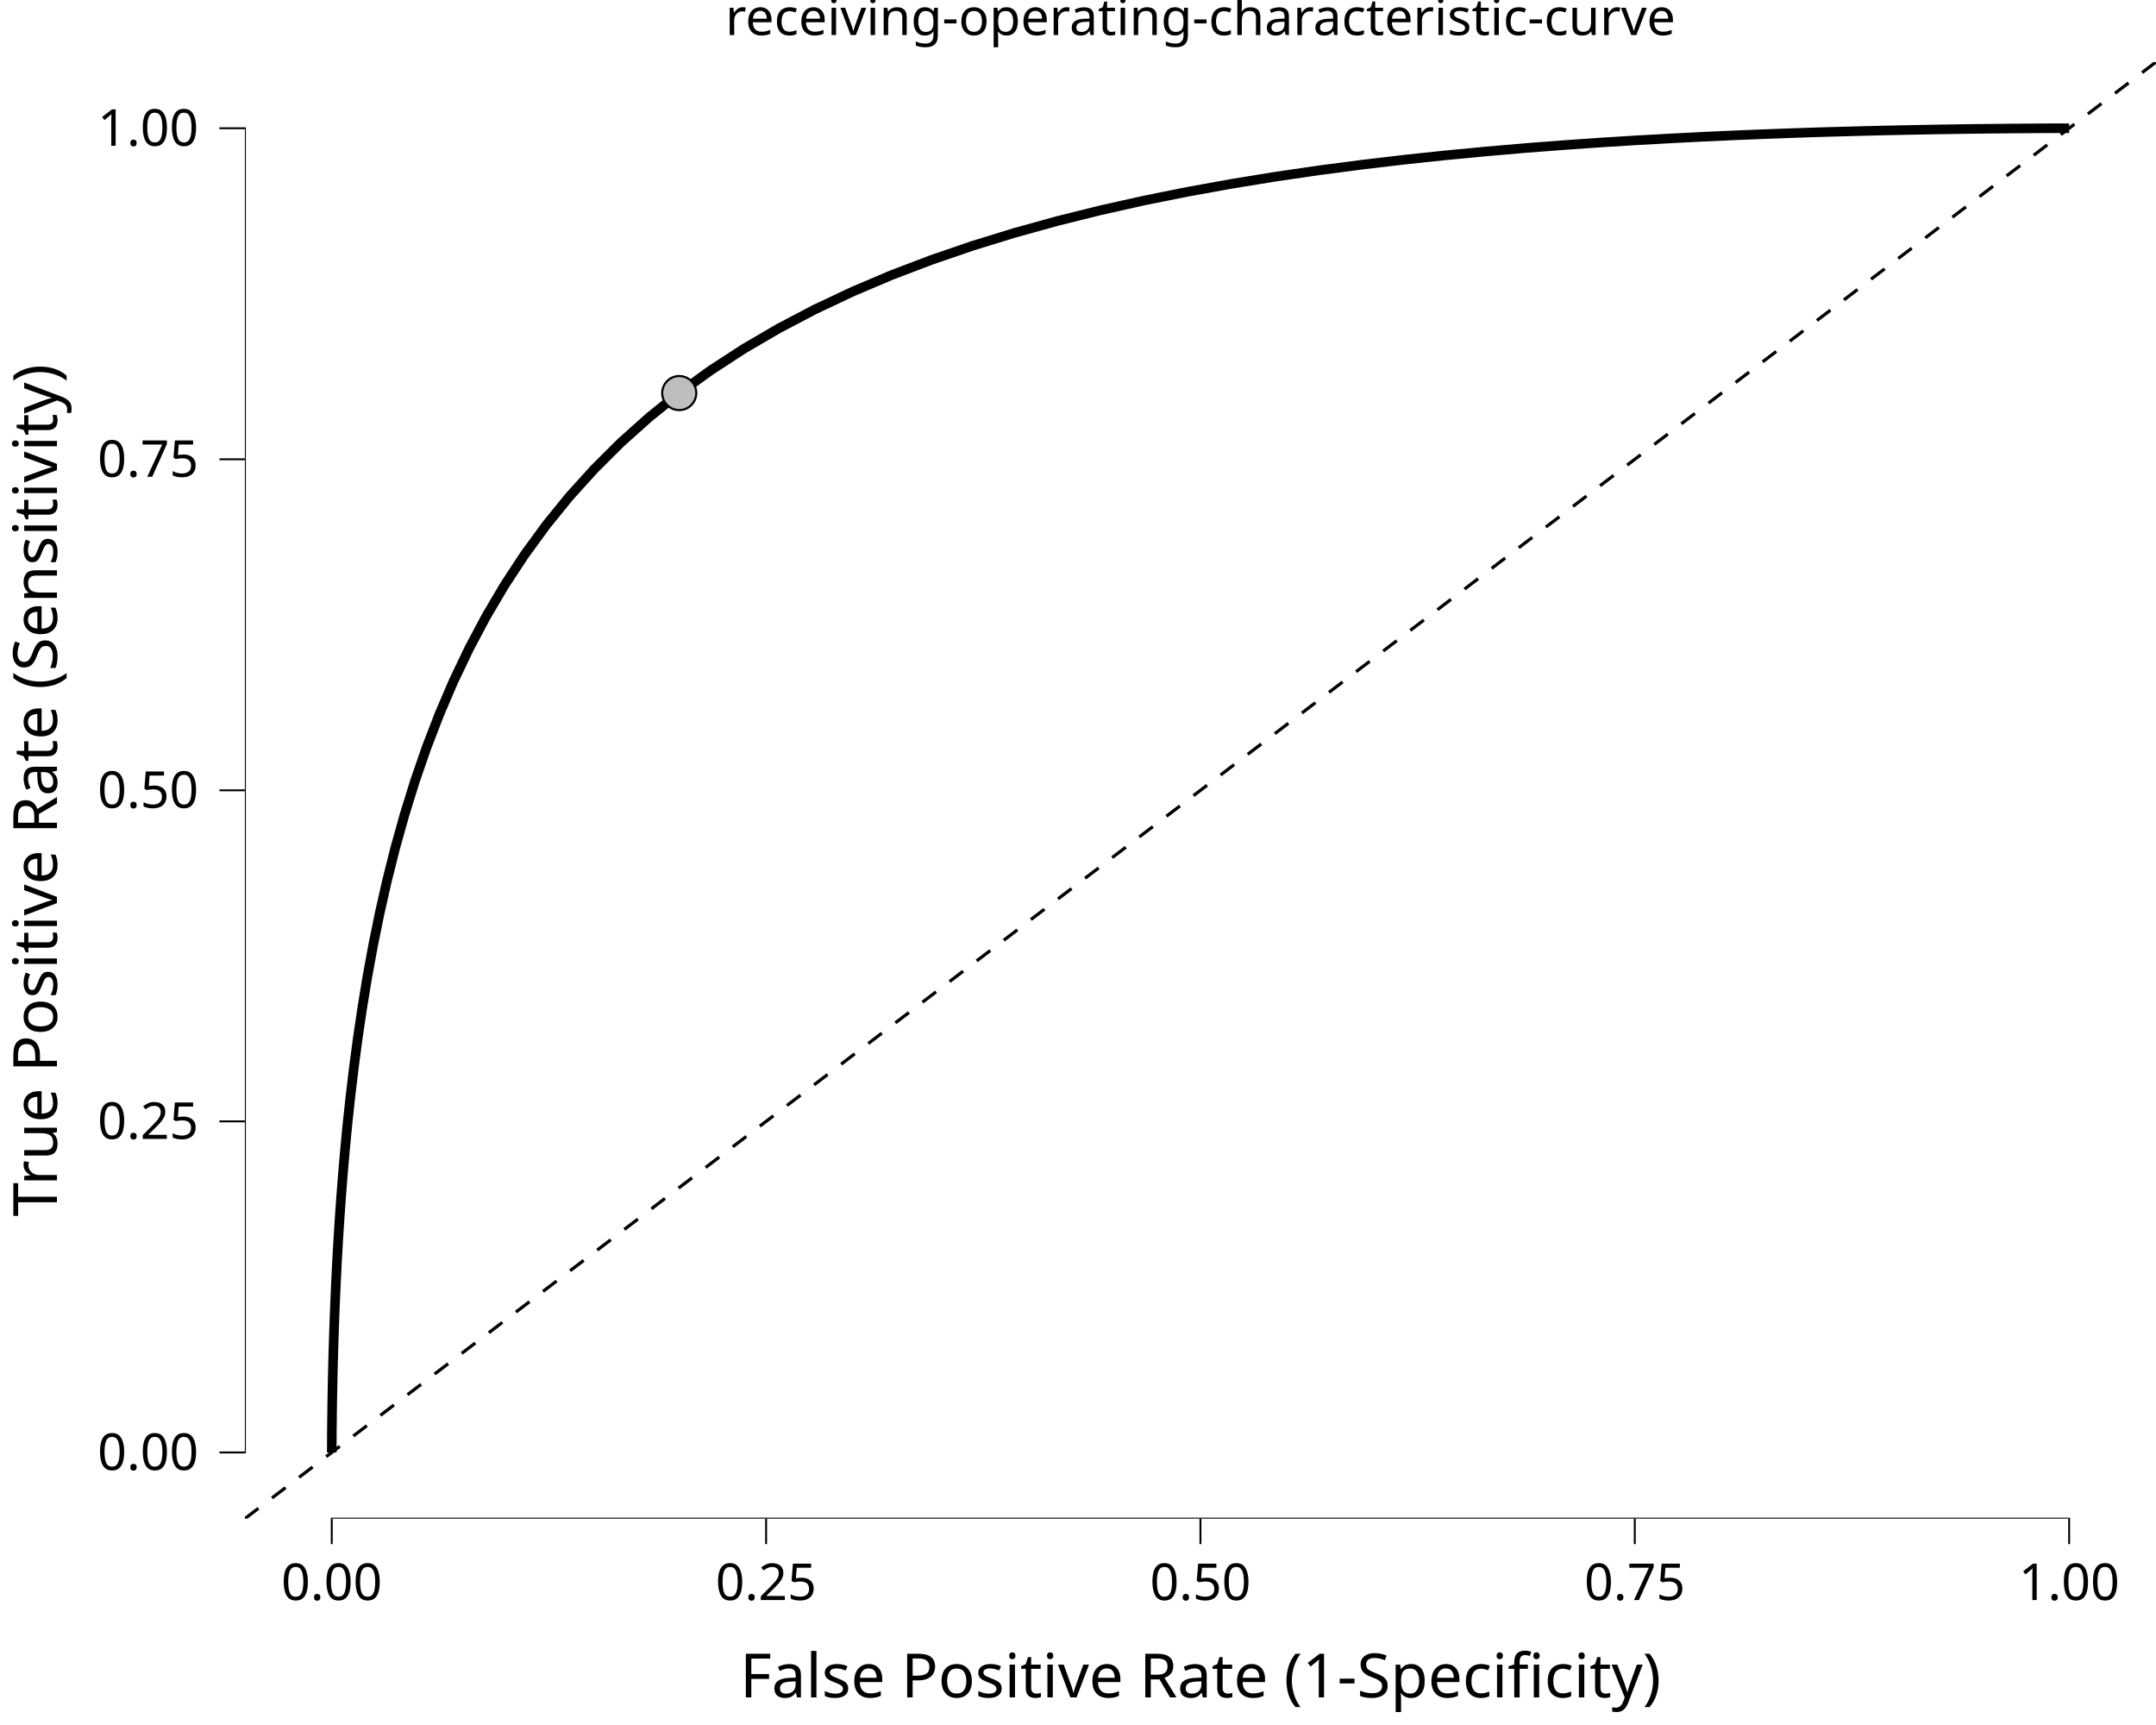
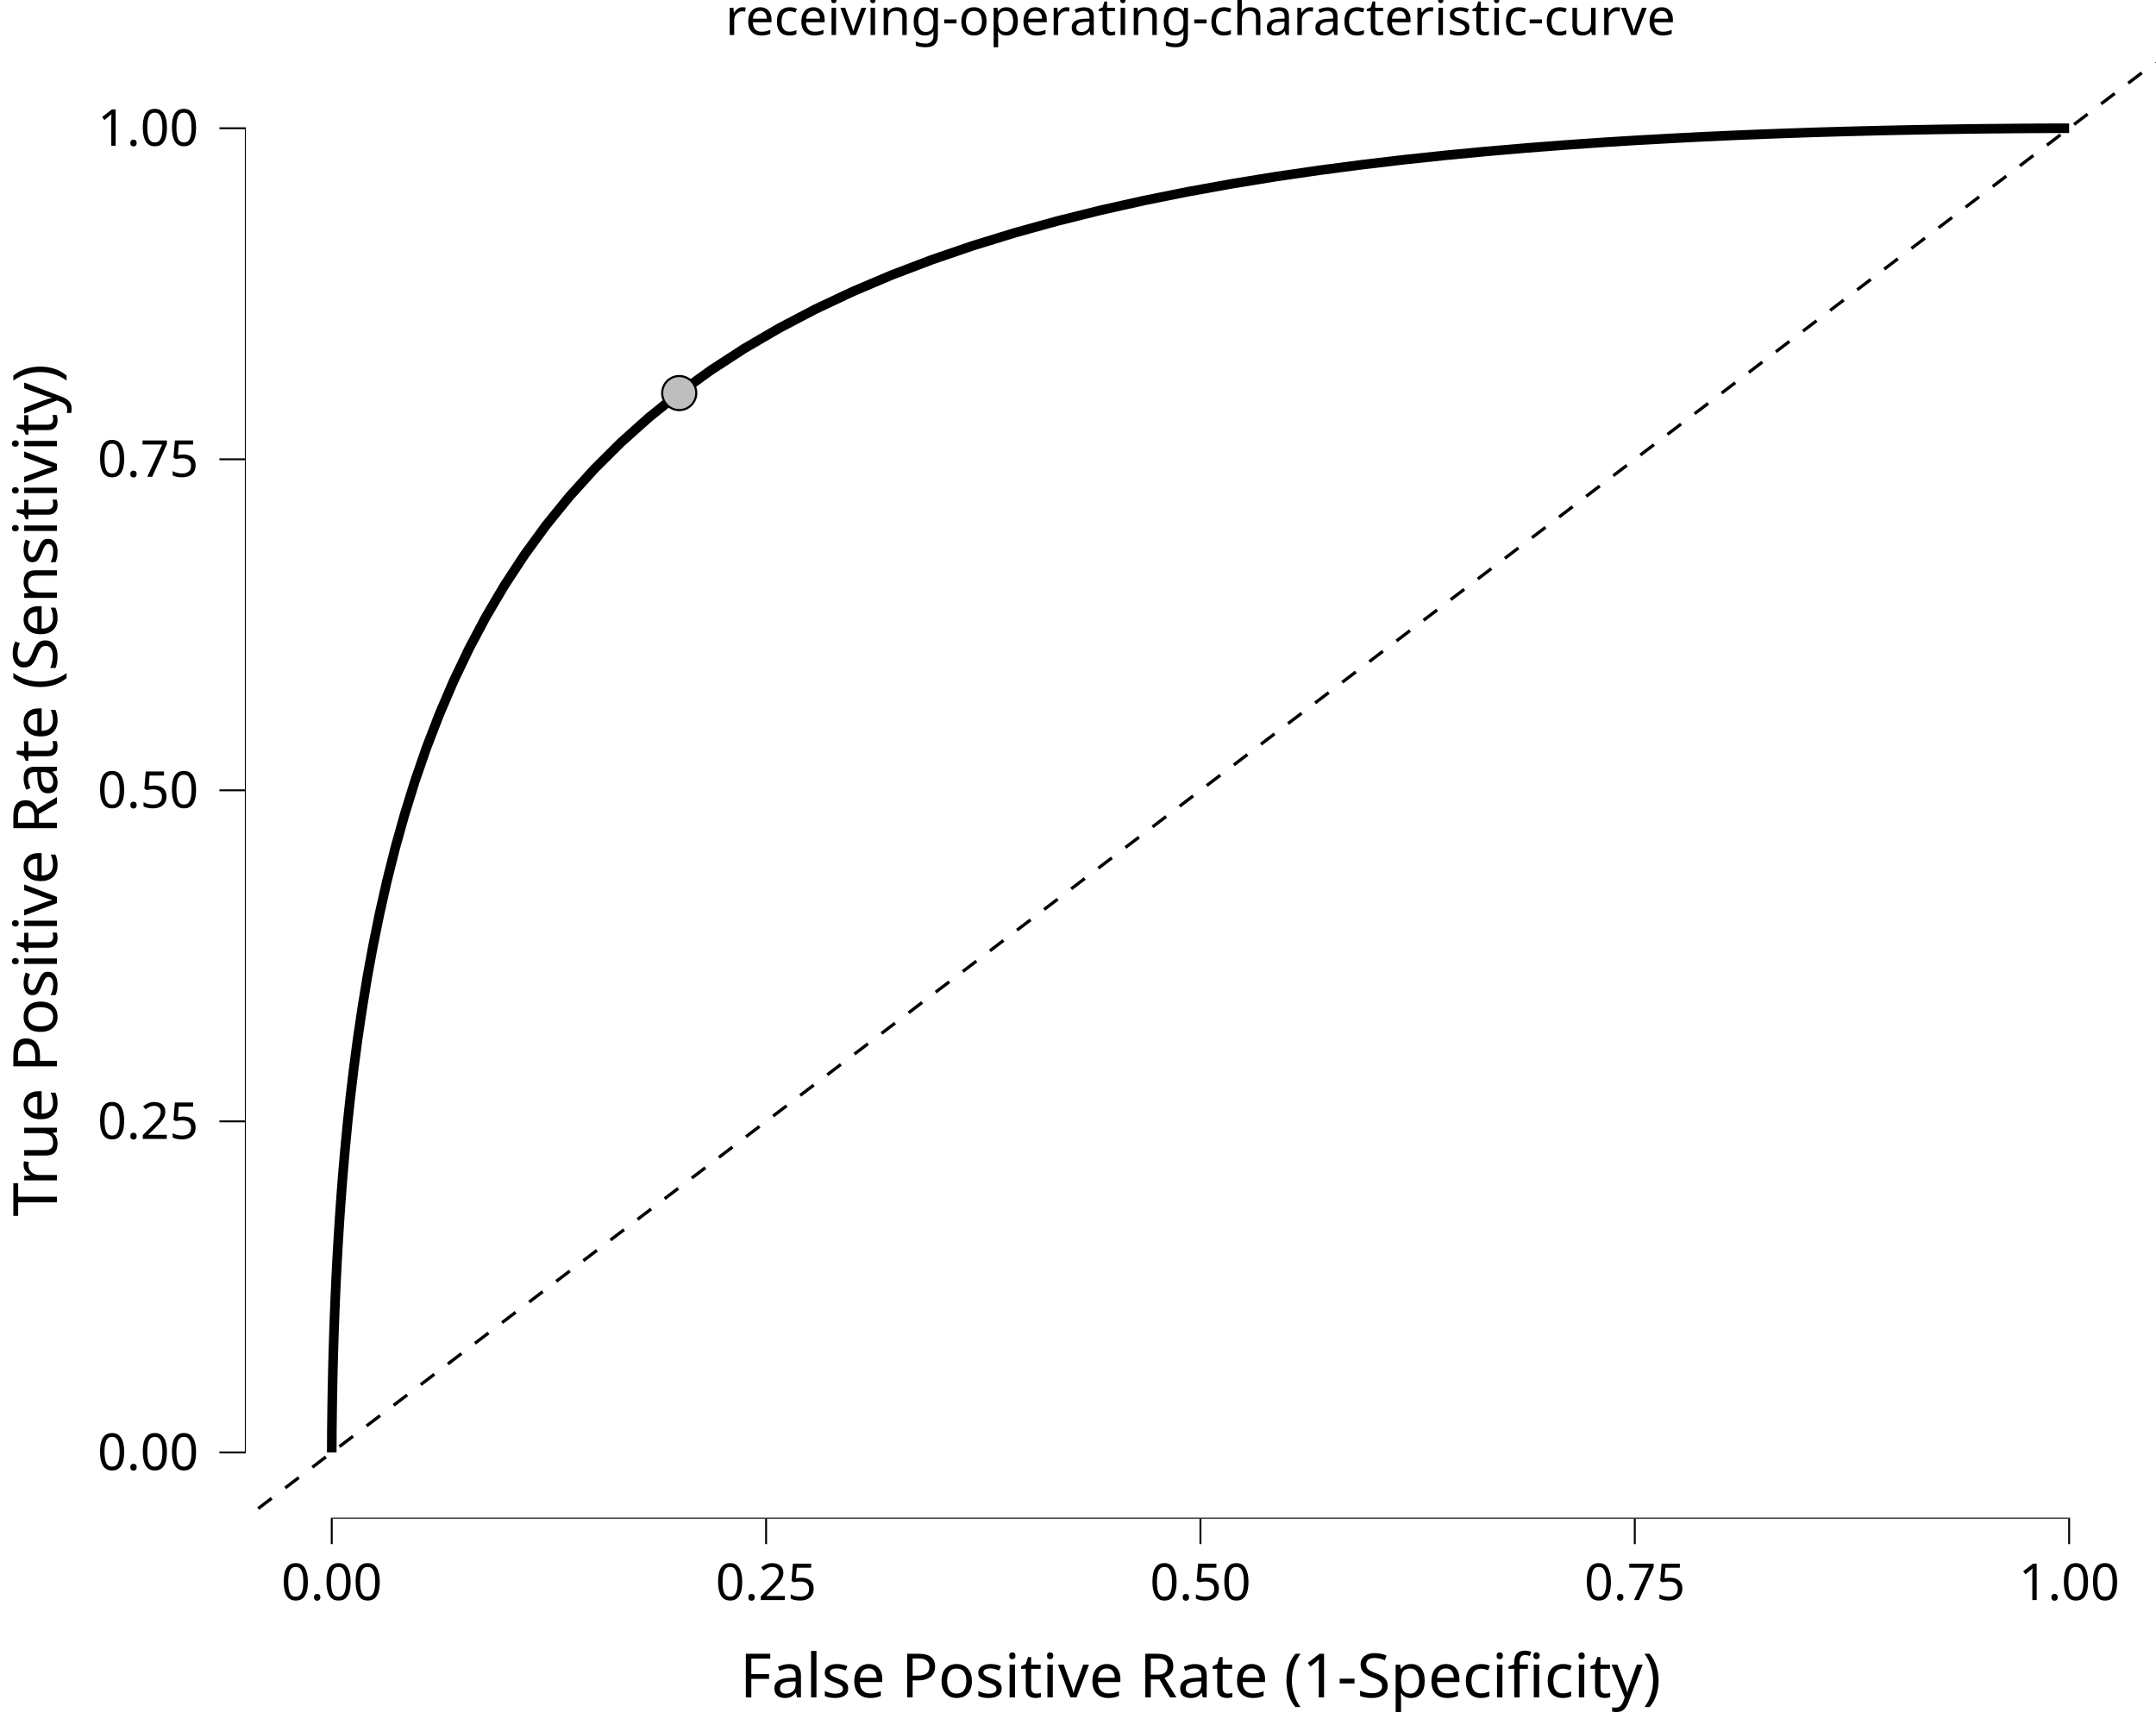
<svg xmlns="http://www.w3.org/2000/svg" class="svglite" data-engine-version="2.0" width="720.00pt" height="576.00pt" viewBox="0 0 720.00 576.00">
  <defs>
    <style type="text/css">
    .svglite line, .svglite polyline, .svglite polygon, .svglite path, .svglite rect, .svglite circle {
      fill: none;
      stroke: #000000;
      stroke-linecap: round;
      stroke-linejoin: round;
      stroke-miterlimit: 10.00;
    }
  </style>
  </defs>
  <rect width="100%" height="100%" style="stroke: none; fill: #FFFFFF;" />
  <defs>
    <clipPath id="cpMC4wMHw3MjAuMDB8MC4wMHw1NzYuMDA=">
      <rect x="0.00" y="0.00" width="720.00" height="576.00" />
    </clipPath>
  </defs>
  <g clip-path="url(#cpMC4wMHw3MjAuMDB8MC4wMHw1NzYuMDA=)">
    <rect x="0.00" y="0.00" width="720.00" height="576.00" style="stroke-width: 10.67; stroke: none;" />
  </g>
  <defs>
    <clipPath id="cpODEuNzh8NzIwLjAwfDIwLjcxfDUwNy4wOQ==">
      <rect x="81.78" y="20.71" width="638.22" height="486.39" />
    </clipPath>
  </defs>
  <g clip-path="url(#cpODEuNzh8NzIwLjAwfDIwLjcxfDUwNy4wOQ==)">
    <rect x="81.78" y="20.71" width="638.22" height="486.39" style="stroke-width: 10.67; stroke: none;" />
-     <line x1="81.78" y1="507.09" x2="720.00" y2="20.71" style="stroke-width: 1.07; stroke-dasharray: 5.69,5.69; stroke-linecap: butt;" />
+     <line x1="-556.43" y1="993.48" x2="1358.22" y2="-465.68" style="stroke-width: 1.07; stroke-dasharray: 5.69,5.69; stroke-linecap: butt;" />
    <polyline points="110.79,484.99 110.81,480.56 110.82,479.76 110.82,478.83 110.83,477.77 110.84,476.54 110.86,475.15 110.88,473.57 110.90,471.78 110.93,469.77 110.96,467.50 111.01,464.98 111.06,462.16 111.13,459.04 111.21,455.60 111.31,451.81 111.44,447.66 111.59,443.13 111.77,438.21 111.99,432.88 112.25,427.14 112.56,420.98 112.94,414.38 113.38,407.36 113.90,399.91 114.51,392.04 115.23,383.76 116.06,375.08 117.04,366.01 118.16,356.59 119.45,346.83 120.94,336.77 122.63,326.42 124.57,315.84 126.76,305.06 129.23,294.12 132.01,283.05 135.13,271.91 138.60,260.73 142.46,249.57 146.74,238.47 151.45,227.47 156.63,216.61 162.29,205.94 168.45,195.49 175.14,185.30 182.36,175.40 190.13,165.83 198.47,156.61 207.36,147.76 216.82,139.30 226.83,131.25 237.40,123.62 248.50,116.41 260.11,109.63 272.21,103.28 284.77,97.36 297.75,91.85 311.12,86.76 324.83,82.06 338.84,77.75 353.09,73.80 367.52,70.21 382.09,66.95 396.74,64.01 411.40,61.36 426.02,58.98 440.54,56.86 454.90,54.98 469.05,53.31 482.93,51.84 496.50,50.55 509.71,49.41 522.52,48.43 534.88,47.57 546.77,46.83 558.16,46.20 569.03,45.65 579.36,45.18 589.13,44.79 598.35,44.45 607.00,44.16 615.09,43.93 622.62,43.73 629.61,43.56 636.07,43.42 642.01,43.31 647.46,43.21 652.43,43.14 656.95,43.07 661.04,43.02 664.74,42.98 668.05,42.95 671.02,42.92 673.66,42.90 676.01,42.88 678.09,42.87 679.91,42.85 681.52,42.85 682.92,42.84 684.13,42.83 685.19,42.83 690.99,42.82 " style="stroke-width: 3.20; stroke-linecap: butt;" />
    <circle cx="226.83" cy="131.25" r="5.69" style="stroke-width: 0.71; fill: #BEBEBE;" />
    <line x1="110.48" y1="507.09" x2="691.31" y2="507.09" style="stroke-width: 0.64; stroke-linecap: butt;" />
    <line x1="81.78" y1="485.30" x2="81.78" y2="42.50" style="stroke-width: 0.64; stroke-linecap: butt;" />
    <rect x="81.78" y="20.71" width="638.22" height="486.39" style="stroke-width: 0.00; stroke: none;" />
  </g>
  <g clip-path="url(#cpMC4wMHw3MjAuMDB8MC4wMHw1NzYuMDA=)">
    <polyline points="81.78,507.09 81.78,20.71 " style="stroke-width: 0.00; stroke: none; stroke-linecap: butt;" />
    <text x="66.31" y="490.84" text-anchor="end" style="font-size: 17.00px; font-family: sans;" textLength="33.09px" lengthAdjust="spacingAndGlyphs">0.00</text>
    <text x="66.31" y="380.29" text-anchor="end" style="font-size: 17.00px; font-family: sans;" textLength="33.09px" lengthAdjust="spacingAndGlyphs">0.25</text>
    <text x="66.31" y="269.75" text-anchor="end" style="font-size: 17.00px; font-family: sans;" textLength="33.09px" lengthAdjust="spacingAndGlyphs">0.50</text>
    <text x="66.31" y="159.21" text-anchor="end" style="font-size: 17.00px; font-family: sans;" textLength="33.09px" lengthAdjust="spacingAndGlyphs">0.75</text>
    <text x="66.31" y="48.67" text-anchor="end" style="font-size: 17.00px; font-family: sans;" textLength="33.09px" lengthAdjust="spacingAndGlyphs">1.00</text>
    <polyline points="73.28,484.99 81.78,484.99 " style="stroke-width: 0.64; stroke-linecap: butt;" />
    <polyline points="73.28,374.44 81.78,374.44 " style="stroke-width: 0.64; stroke-linecap: butt;" />
    <polyline points="73.28,263.90 81.78,263.90 " style="stroke-width: 0.64; stroke-linecap: butt;" />
    <polyline points="73.28,153.36 81.78,153.36 " style="stroke-width: 0.64; stroke-linecap: butt;" />
    <polyline points="73.28,42.82 81.78,42.82 " style="stroke-width: 0.64; stroke-linecap: butt;" />
    <polyline points="81.78,507.09 720.00,507.09 " style="stroke-width: 0.00; stroke: none; stroke-linecap: butt;" />
    <polyline points="110.79,515.60 110.79,507.09 " style="stroke-width: 0.64; stroke-linecap: butt;" />
    <polyline points="255.84,515.60 255.84,507.09 " style="stroke-width: 0.64; stroke-linecap: butt;" />
    <polyline points="400.89,515.60 400.89,507.09 " style="stroke-width: 0.64; stroke-linecap: butt;" />
    <polyline points="545.94,515.60 545.94,507.09 " style="stroke-width: 0.64; stroke-linecap: butt;" />
    <polyline points="690.99,515.60 690.99,507.09 " style="stroke-width: 0.64; stroke-linecap: butt;" />
    <text x="110.79" y="534.27" text-anchor="middle" style="font-size: 17.00px; font-family: sans;" textLength="33.09px" lengthAdjust="spacingAndGlyphs">0.00</text>
    <text x="255.84" y="534.27" text-anchor="middle" style="font-size: 17.00px; font-family: sans;" textLength="33.09px" lengthAdjust="spacingAndGlyphs">0.25</text>
    <text x="400.89" y="534.27" text-anchor="middle" style="font-size: 17.00px; font-family: sans;" textLength="33.09px" lengthAdjust="spacingAndGlyphs">0.50</text>
    <text x="545.94" y="534.27" text-anchor="middle" style="font-size: 17.00px; font-family: sans;" textLength="33.09px" lengthAdjust="spacingAndGlyphs">0.75</text>
    <text x="690.99" y="534.27" text-anchor="middle" style="font-size: 17.00px; font-family: sans;" textLength="33.09px" lengthAdjust="spacingAndGlyphs">1.00</text>
    <text x="400.89" y="566.78" text-anchor="middle" style="font-size: 20.40px; font-family: sans;" textLength="305.01px" lengthAdjust="spacingAndGlyphs">False Positive Rate (1-Specificity)</text>
    <text transform="translate(19.02,263.90) rotate(-90)" text-anchor="middle" style="font-size: 20.40px; font-family: sans;" textLength="278.93px" lengthAdjust="spacingAndGlyphs">True Positive Rate (Sensitivity)</text>
    <text x="400.89" y="11.70" text-anchor="middle" style="font-size: 17.00px; font-family: sans;" textLength="297.67px" lengthAdjust="spacingAndGlyphs">receiving-operating-characteristic-curve</text>
  </g>
</svg>
